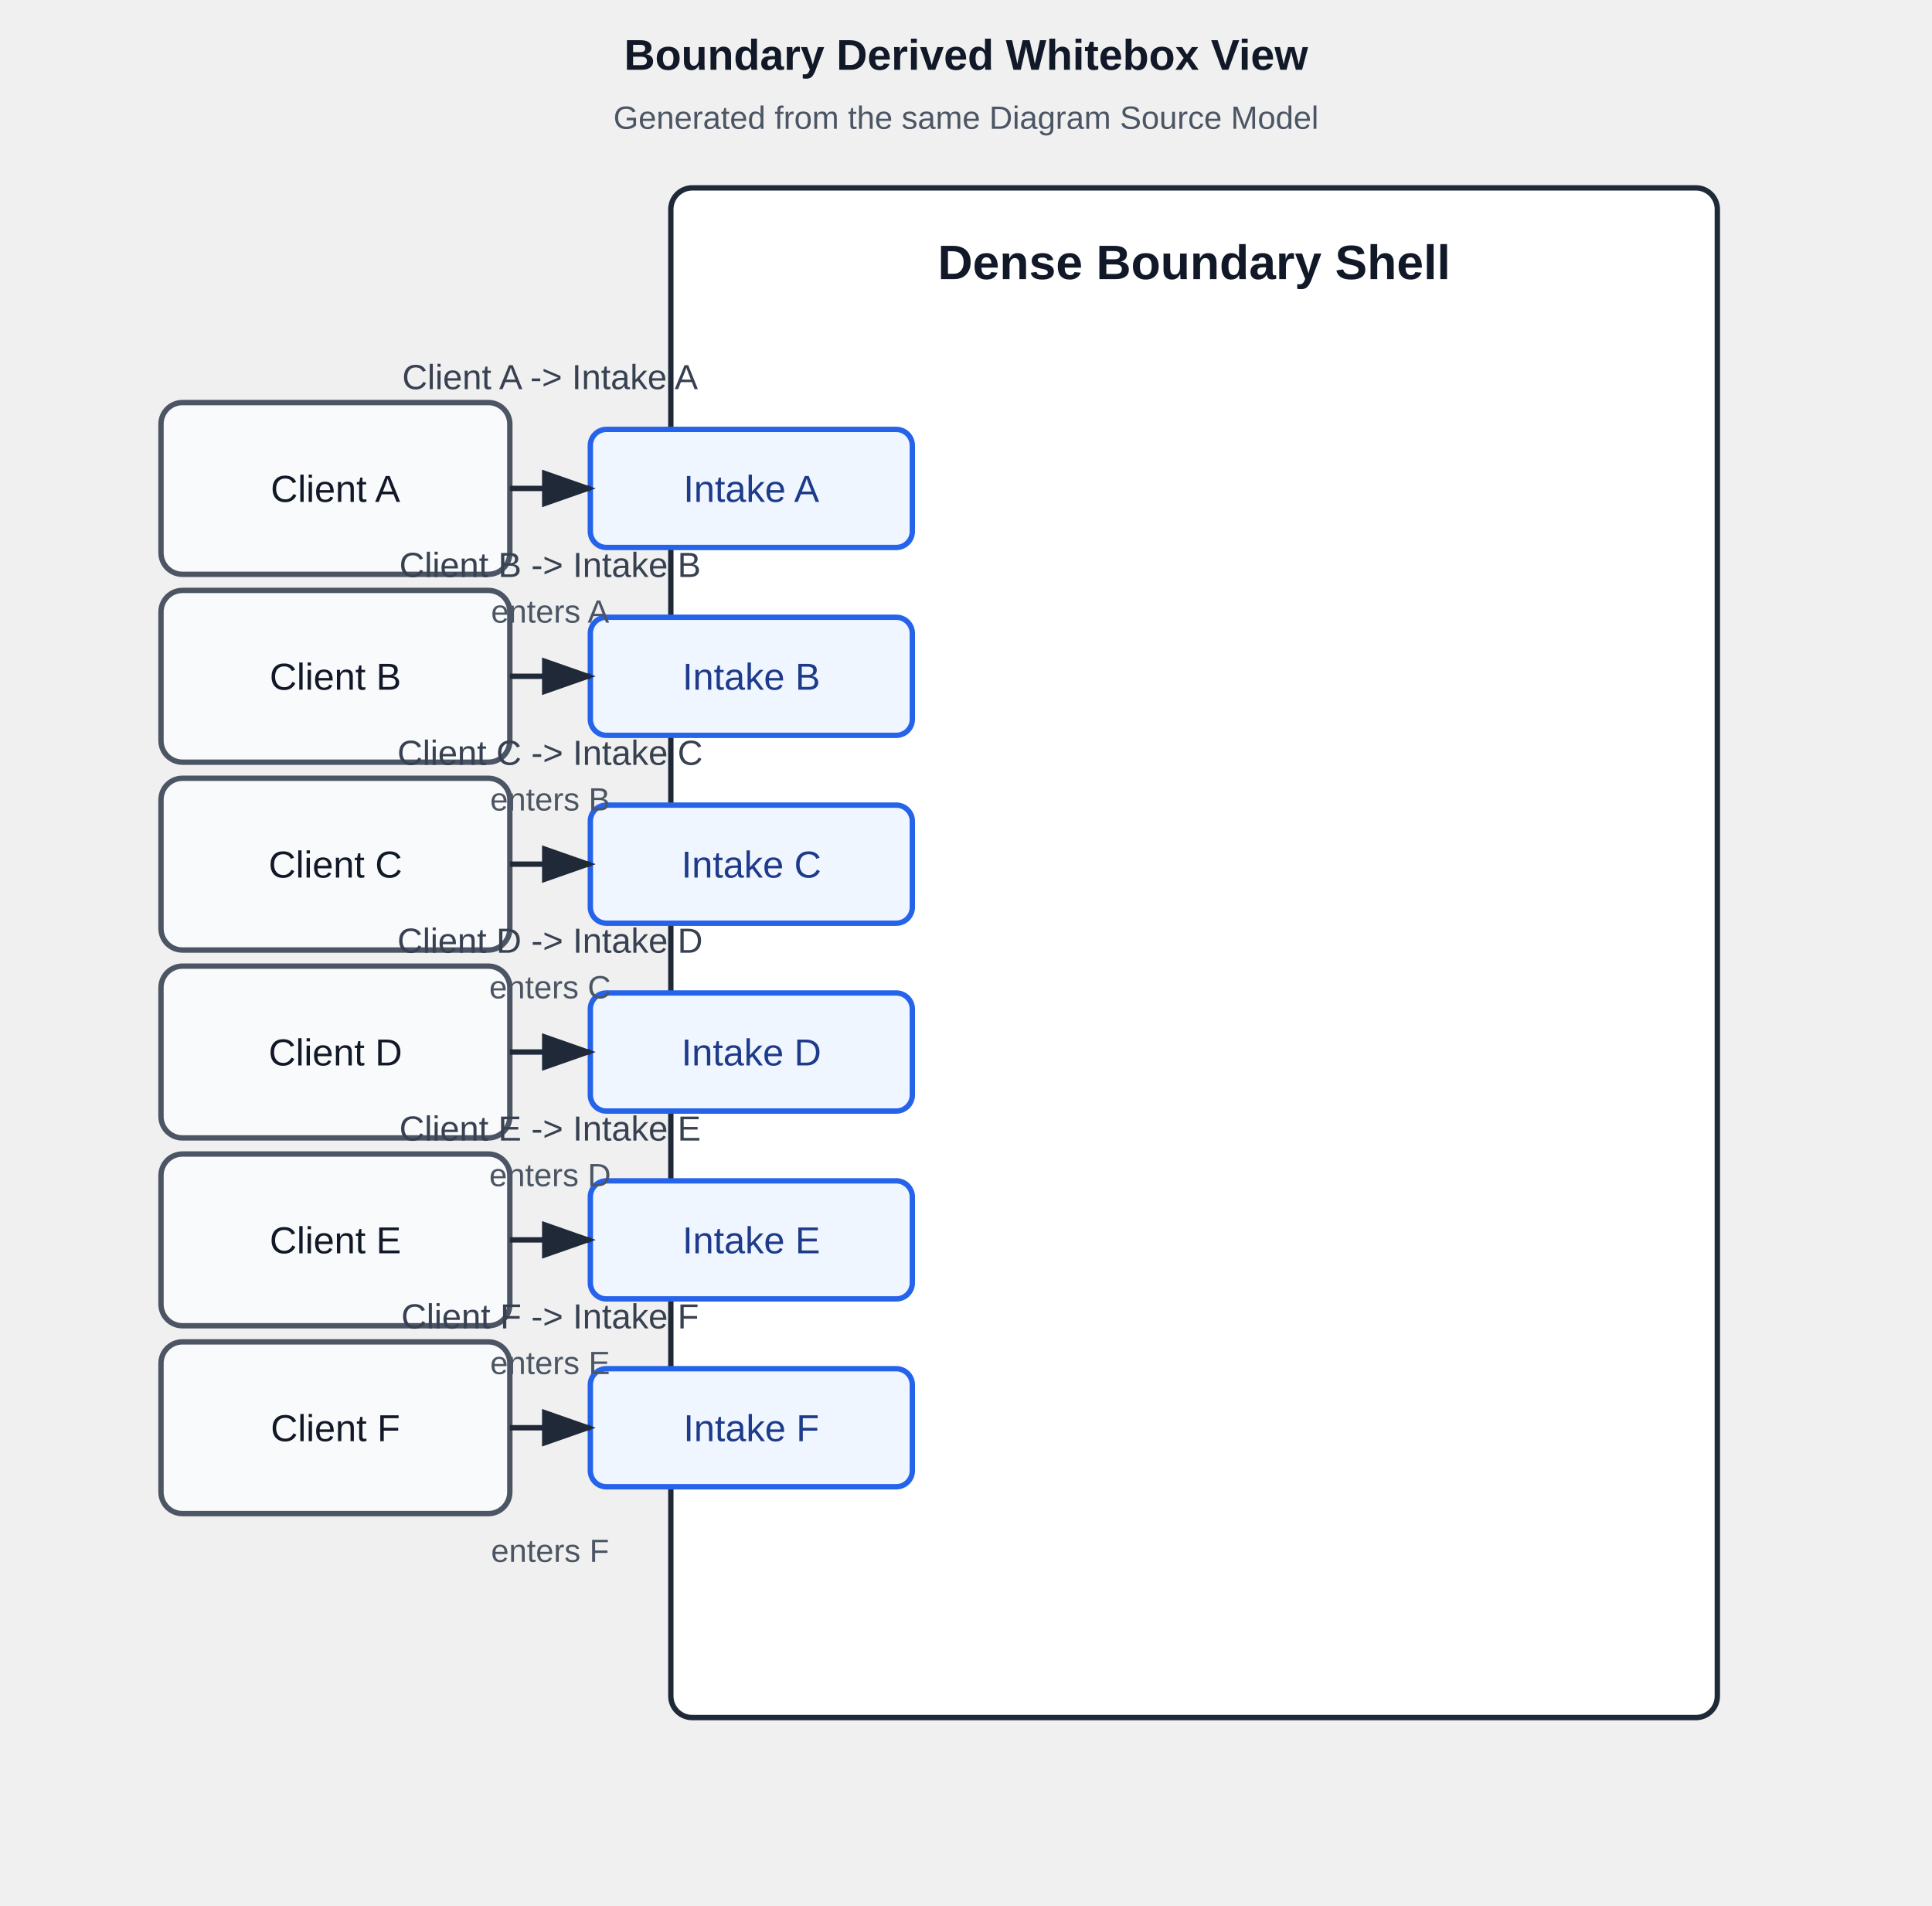
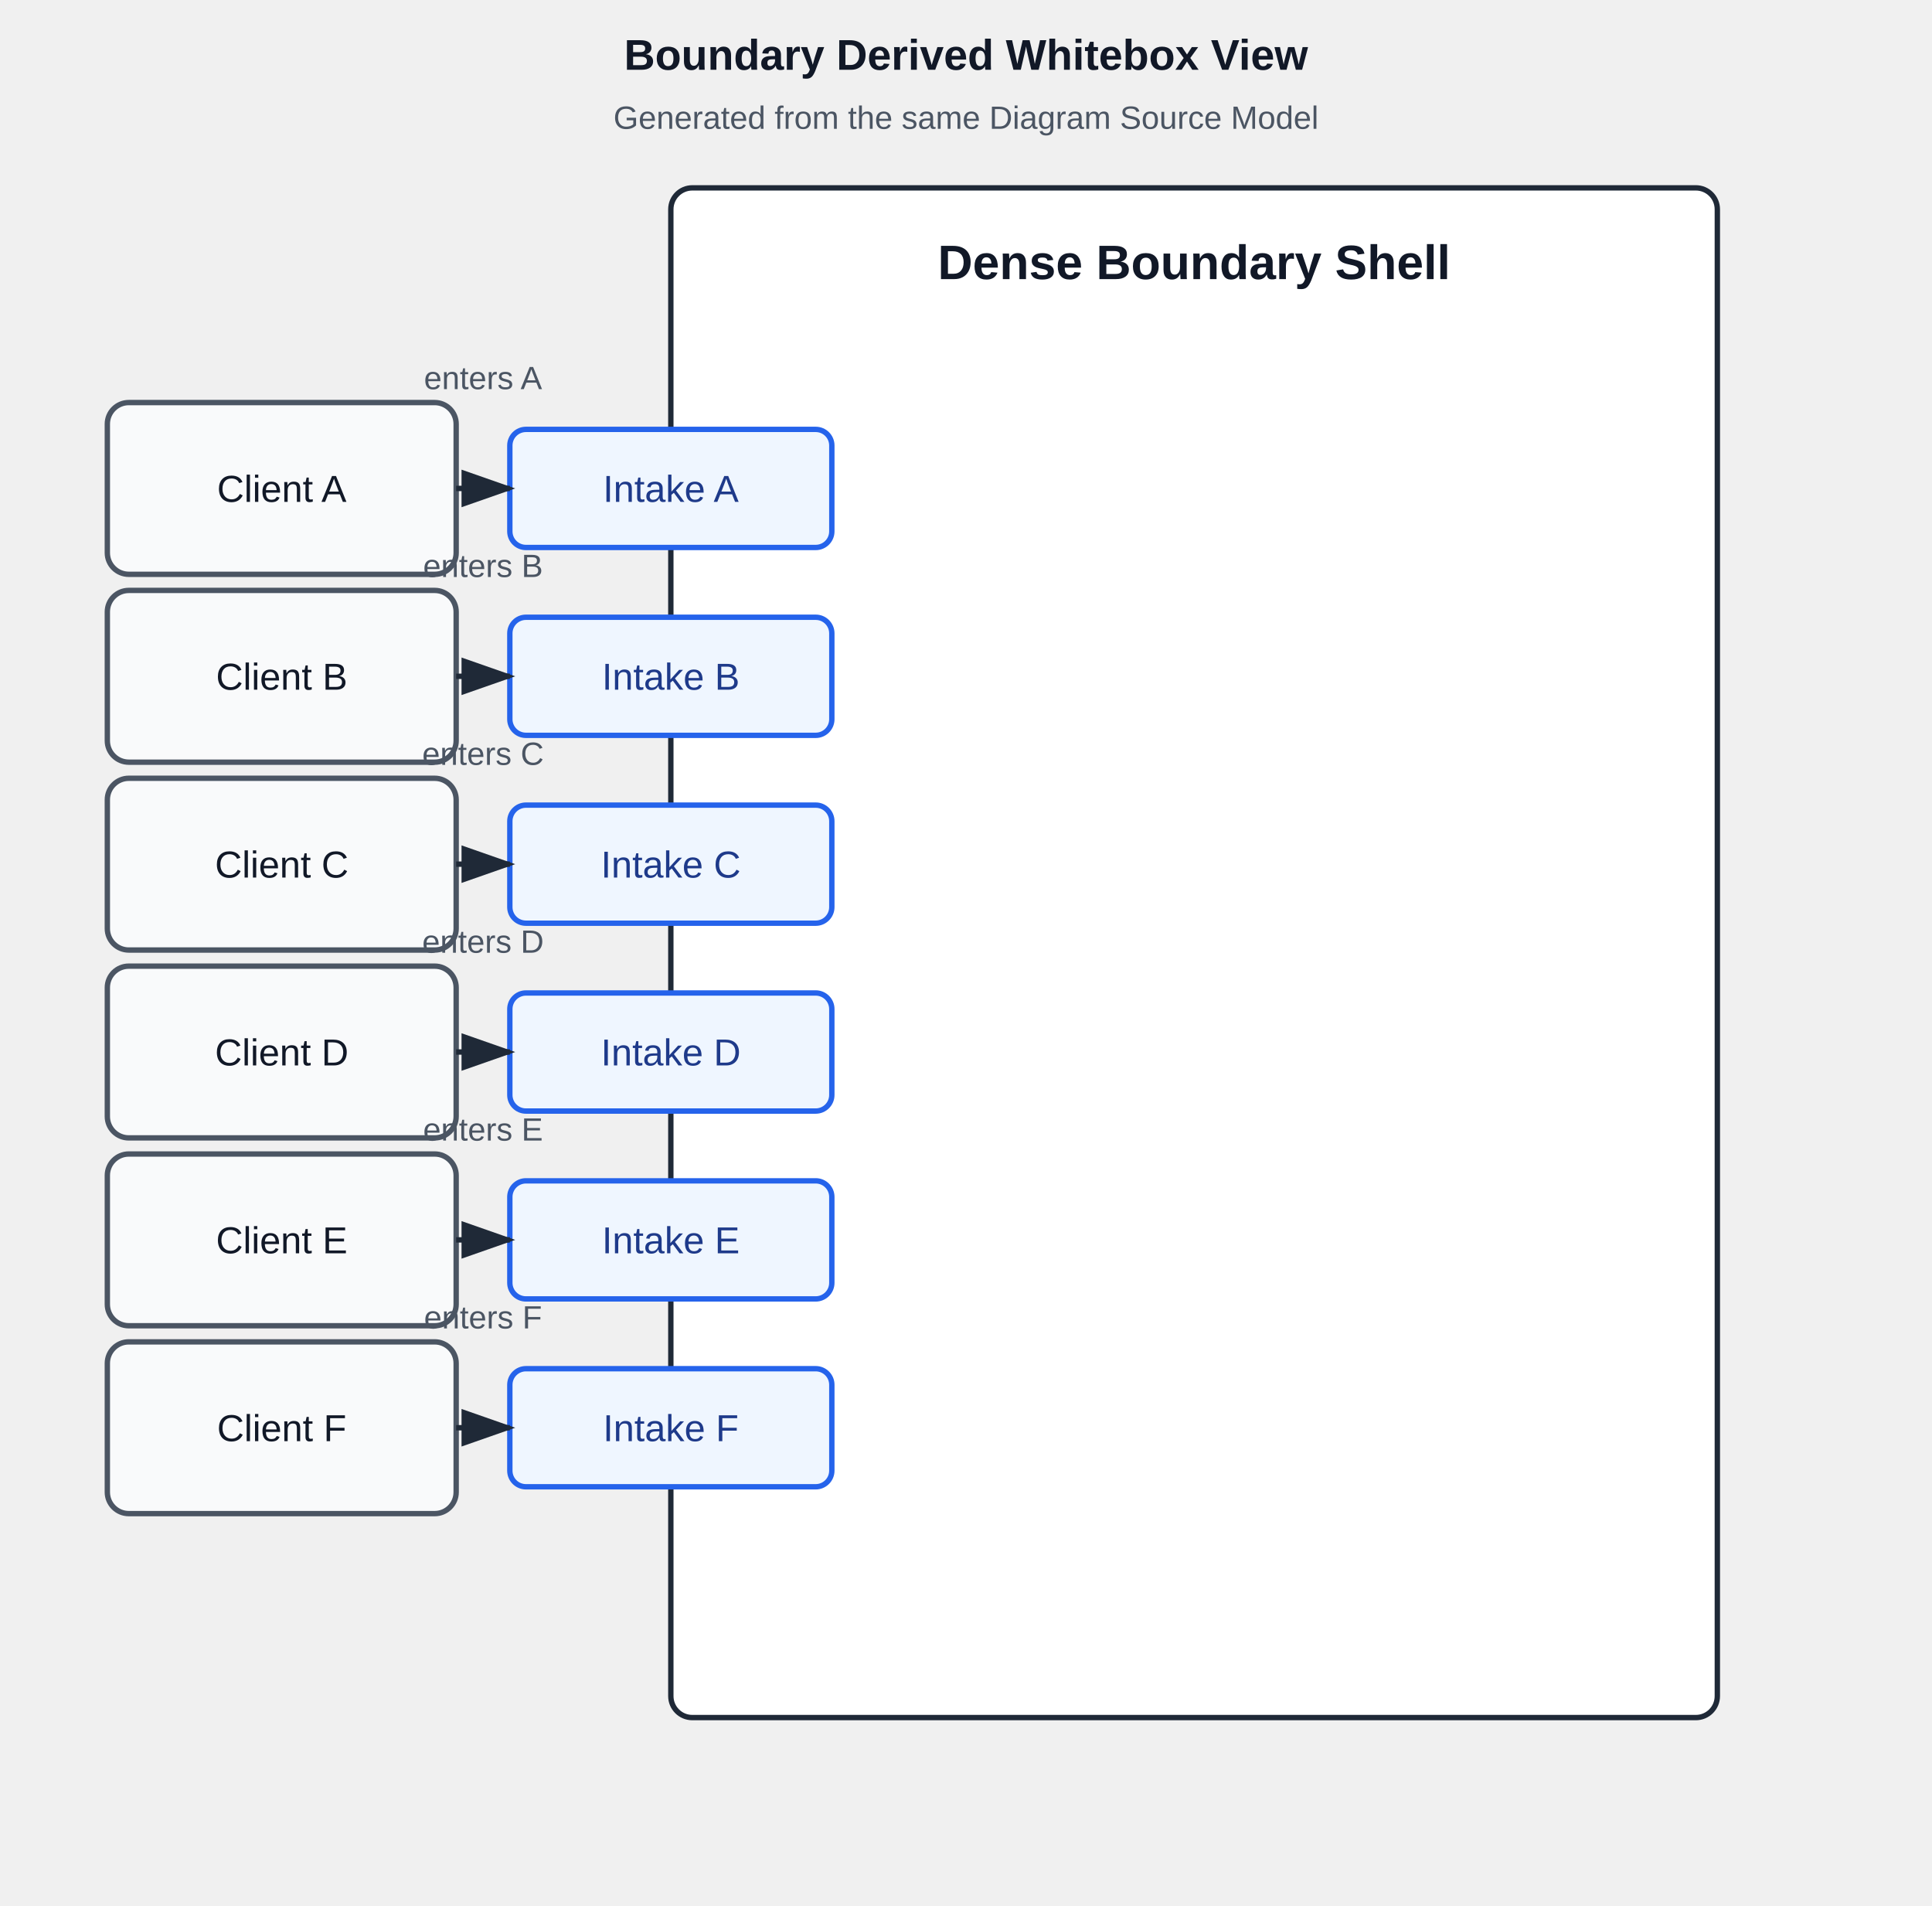
<svg xmlns="http://www.w3.org/2000/svg" width="720" height="710" viewBox="0 0 720 710" role="img" aria-labelledby="title desc">
  <text data-derived-view-title="boundary" x="360" y="26" text-anchor="middle" font-family="Arial, sans-serif" font-size="16" font-weight="700" fill="#111827">Boundary Derived Whitebox View</text>
  <text data-derived-view-source="boundary" x="360" y="48" text-anchor="middle" font-family="Arial, sans-serif" font-size="12" fill="#4b5563">Generated from the same Diagram Source Model</text>
  <defs>
    <marker id="arrowhead" markerWidth="10" markerHeight="7" refX="9" refY="3.5" orient="auto">
      <polygon points="0 0, 10 3.5, 0 7" fill="#1f2937" />
    </marker>
  </defs>
  <rect x="250" y="70" width="390" height="570" rx="8" fill="#ffffff" stroke="#1f2937" stroke-width="2" />
  <text x="445" y="104" text-anchor="middle" font-family="Arial, sans-serif" font-size="18" font-weight="700" fill="#111827">Dense Boundary Shell</text>
-   <rect x="220" y="160" width="120" height="44" rx="6" fill="#eff6ff" stroke="#2563eb" stroke-width="2" />
-   <text x="280" y="187" text-anchor="middle" font-family="Arial, sans-serif" font-size="14" fill="#1e3a8a">Intake A</text>
-   <rect x="220" y="230" width="120" height="44" rx="6" fill="#eff6ff" stroke="#2563eb" stroke-width="2" />
-   <text x="280" y="257" text-anchor="middle" font-family="Arial, sans-serif" font-size="14" fill="#1e3a8a">Intake B</text>
-   <rect x="220" y="300" width="120" height="44" rx="6" fill="#eff6ff" stroke="#2563eb" stroke-width="2" />
-   <text x="280" y="327" text-anchor="middle" font-family="Arial, sans-serif" font-size="14" fill="#1e3a8a">Intake C</text>
-   <rect x="220" y="370" width="120" height="44" rx="6" fill="#eff6ff" stroke="#2563eb" stroke-width="2" />
-   <text x="280" y="397" text-anchor="middle" font-family="Arial, sans-serif" font-size="14" fill="#1e3a8a">Intake D</text>
-   <rect x="220" y="440" width="120" height="44" rx="6" fill="#eff6ff" stroke="#2563eb" stroke-width="2" />
-   <text x="280" y="467" text-anchor="middle" font-family="Arial, sans-serif" font-size="14" fill="#1e3a8a">Intake E</text>
-   <rect x="220" y="510" width="120" height="44" rx="6" fill="#eff6ff" stroke="#2563eb" stroke-width="2" />
-   <text x="280" y="537" text-anchor="middle" font-family="Arial, sans-serif" font-size="14" fill="#1e3a8a">Intake F</text>
-   <rect x="60" y="150" width="130" height="64" rx="8" fill="#f9fafb" stroke="#4b5563" stroke-width="2" />
-   <text x="125" y="187" text-anchor="middle" font-family="Arial, sans-serif" font-size="14" fill="#111827">Client A</text>
-   <rect x="60" y="220" width="130" height="64" rx="8" fill="#f9fafb" stroke="#4b5563" stroke-width="2" />
-   <text x="125" y="257" text-anchor="middle" font-family="Arial, sans-serif" font-size="14" fill="#111827">Client B</text>
-   <rect x="60" y="290" width="130" height="64" rx="8" fill="#f9fafb" stroke="#4b5563" stroke-width="2" />
-   <text x="125" y="327" text-anchor="middle" font-family="Arial, sans-serif" font-size="14" fill="#111827">Client C</text>
-   <rect x="60" y="360" width="130" height="64" rx="8" fill="#f9fafb" stroke="#4b5563" stroke-width="2" />
-   <text x="125" y="397" text-anchor="middle" font-family="Arial, sans-serif" font-size="14" fill="#111827">Client D</text>
-   <rect x="60" y="430" width="130" height="64" rx="8" fill="#f9fafb" stroke="#4b5563" stroke-width="2" />
-   <text x="125" y="467" text-anchor="middle" font-family="Arial, sans-serif" font-size="14" fill="#111827">Client E</text>
-   <rect x="60" y="500" width="130" height="64" rx="8" fill="#f9fafb" stroke="#4b5563" stroke-width="2" />
-   <text x="125" y="537" text-anchor="middle" font-family="Arial, sans-serif" font-size="14" fill="#111827">Client F</text>
-   <line x1="190" y1="182" x2="220" y2="182" stroke="#1f2937" stroke-width="2" marker-end="url(#arrowhead)" />
-   <text x="205" y="145" text-anchor="middle" font-family="Arial, sans-serif" font-size="13" fill="#374151">Client A -&gt; Intake A</text>
-   <text x="205" y="232" text-anchor="middle" font-family="Arial, sans-serif" font-size="12" fill="#4b5563">enters A</text>
-   <line x1="190" y1="252" x2="220" y2="252" stroke="#1f2937" stroke-width="2" marker-end="url(#arrowhead)" />
-   <text x="205" y="215" text-anchor="middle" font-family="Arial, sans-serif" font-size="13" fill="#374151">Client B -&gt; Intake B</text>
-   <text x="205" y="302" text-anchor="middle" font-family="Arial, sans-serif" font-size="12" fill="#4b5563">enters B</text>
-   <line x1="190" y1="322" x2="220" y2="322" stroke="#1f2937" stroke-width="2" marker-end="url(#arrowhead)" />
-   <text x="205" y="285" text-anchor="middle" font-family="Arial, sans-serif" font-size="13" fill="#374151">Client C -&gt; Intake C</text>
-   <text x="205" y="372" text-anchor="middle" font-family="Arial, sans-serif" font-size="12" fill="#4b5563">enters C</text>
-   <line x1="190" y1="392" x2="220" y2="392" stroke="#1f2937" stroke-width="2" marker-end="url(#arrowhead)" />
-   <text x="205" y="355" text-anchor="middle" font-family="Arial, sans-serif" font-size="13" fill="#374151">Client D -&gt; Intake D</text>
-   <text x="205" y="442" text-anchor="middle" font-family="Arial, sans-serif" font-size="12" fill="#4b5563">enters D</text>
-   <line x1="190" y1="462" x2="220" y2="462" stroke="#1f2937" stroke-width="2" marker-end="url(#arrowhead)" />
-   <text x="205" y="425" text-anchor="middle" font-family="Arial, sans-serif" font-size="13" fill="#374151">Client E -&gt; Intake E</text>
-   <text x="205" y="512" text-anchor="middle" font-family="Arial, sans-serif" font-size="12" fill="#4b5563">enters E</text>
-   <line x1="190" y1="532" x2="220" y2="532" stroke="#1f2937" stroke-width="2" marker-end="url(#arrowhead)" />
-   <text x="205" y="495" text-anchor="middle" font-family="Arial, sans-serif" font-size="13" fill="#374151">Client F -&gt; Intake F</text>
-   <text x="205" y="582" text-anchor="middle" font-family="Arial, sans-serif" font-size="12" fill="#4b5563">enters F</text>
+   <rect x="190" y="160" width="120" height="44" rx="6" fill="#eff6ff" stroke="#2563eb" stroke-width="2" />
+   <text x="250" y="187" text-anchor="middle" font-family="Arial, sans-serif" font-size="14" fill="#1e3a8a">Intake A</text>
+   <rect x="190" y="230" width="120" height="44" rx="6" fill="#eff6ff" stroke="#2563eb" stroke-width="2" />
+   <text x="250" y="257" text-anchor="middle" font-family="Arial, sans-serif" font-size="14" fill="#1e3a8a">Intake B</text>
+   <rect x="190" y="300" width="120" height="44" rx="6" fill="#eff6ff" stroke="#2563eb" stroke-width="2" />
+   <text x="250" y="327" text-anchor="middle" font-family="Arial, sans-serif" font-size="14" fill="#1e3a8a">Intake C</text>
+   <rect x="190" y="370" width="120" height="44" rx="6" fill="#eff6ff" stroke="#2563eb" stroke-width="2" />
+   <text x="250" y="397" text-anchor="middle" font-family="Arial, sans-serif" font-size="14" fill="#1e3a8a">Intake D</text>
+   <rect x="190" y="440" width="120" height="44" rx="6" fill="#eff6ff" stroke="#2563eb" stroke-width="2" />
+   <text x="250" y="467" text-anchor="middle" font-family="Arial, sans-serif" font-size="14" fill="#1e3a8a">Intake E</text>
+   <rect x="190" y="510" width="120" height="44" rx="6" fill="#eff6ff" stroke="#2563eb" stroke-width="2" />
+   <text x="250" y="537" text-anchor="middle" font-family="Arial, sans-serif" font-size="14" fill="#1e3a8a">Intake F</text>
+   <rect x="40" y="150" width="130" height="64" rx="8" fill="#f9fafb" stroke="#4b5563" stroke-width="2" />
+   <text x="105" y="187" text-anchor="middle" font-family="Arial, sans-serif" font-size="14" fill="#111827">Client A</text>
+   <rect x="40" y="220" width="130" height="64" rx="8" fill="#f9fafb" stroke="#4b5563" stroke-width="2" />
+   <text x="105" y="257" text-anchor="middle" font-family="Arial, sans-serif" font-size="14" fill="#111827">Client B</text>
+   <rect x="40" y="290" width="130" height="64" rx="8" fill="#f9fafb" stroke="#4b5563" stroke-width="2" />
+   <text x="105" y="327" text-anchor="middle" font-family="Arial, sans-serif" font-size="14" fill="#111827">Client C</text>
+   <rect x="40" y="360" width="130" height="64" rx="8" fill="#f9fafb" stroke="#4b5563" stroke-width="2" />
+   <text x="105" y="397" text-anchor="middle" font-family="Arial, sans-serif" font-size="14" fill="#111827">Client D</text>
+   <rect x="40" y="430" width="130" height="64" rx="8" fill="#f9fafb" stroke="#4b5563" stroke-width="2" />
+   <text x="105" y="467" text-anchor="middle" font-family="Arial, sans-serif" font-size="14" fill="#111827">Client E</text>
+   <rect x="40" y="500" width="130" height="64" rx="8" fill="#f9fafb" stroke="#4b5563" stroke-width="2" />
+   <text x="105" y="537" text-anchor="middle" font-family="Arial, sans-serif" font-size="14" fill="#111827">Client F</text>
+   <line x1="170" y1="182" x2="190" y2="182" stroke="#1f2937" stroke-width="2" marker-end="url(#arrowhead)" />
+   <text x="180" y="145" text-anchor="middle" font-family="Arial, sans-serif" font-size="12" fill="#4b5563">enters A</text>
+   <line x1="170" y1="252" x2="190" y2="252" stroke="#1f2937" stroke-width="2" marker-end="url(#arrowhead)" />
+   <text x="180" y="215" text-anchor="middle" font-family="Arial, sans-serif" font-size="12" fill="#4b5563">enters B</text>
+   <line x1="170" y1="322" x2="190" y2="322" stroke="#1f2937" stroke-width="2" marker-end="url(#arrowhead)" />
+   <text x="180" y="285" text-anchor="middle" font-family="Arial, sans-serif" font-size="12" fill="#4b5563">enters C</text>
+   <line x1="170" y1="392" x2="190" y2="392" stroke="#1f2937" stroke-width="2" marker-end="url(#arrowhead)" />
+   <text x="180" y="355" text-anchor="middle" font-family="Arial, sans-serif" font-size="12" fill="#4b5563">enters D</text>
+   <line x1="170" y1="462" x2="190" y2="462" stroke="#1f2937" stroke-width="2" marker-end="url(#arrowhead)" />
+   <text x="180" y="425" text-anchor="middle" font-family="Arial, sans-serif" font-size="12" fill="#4b5563">enters E</text>
+   <line x1="170" y1="532" x2="190" y2="532" stroke="#1f2937" stroke-width="2" marker-end="url(#arrowhead)" />
+   <text x="180" y="495" text-anchor="middle" font-family="Arial, sans-serif" font-size="12" fill="#4b5563">enters F</text>
</svg>
